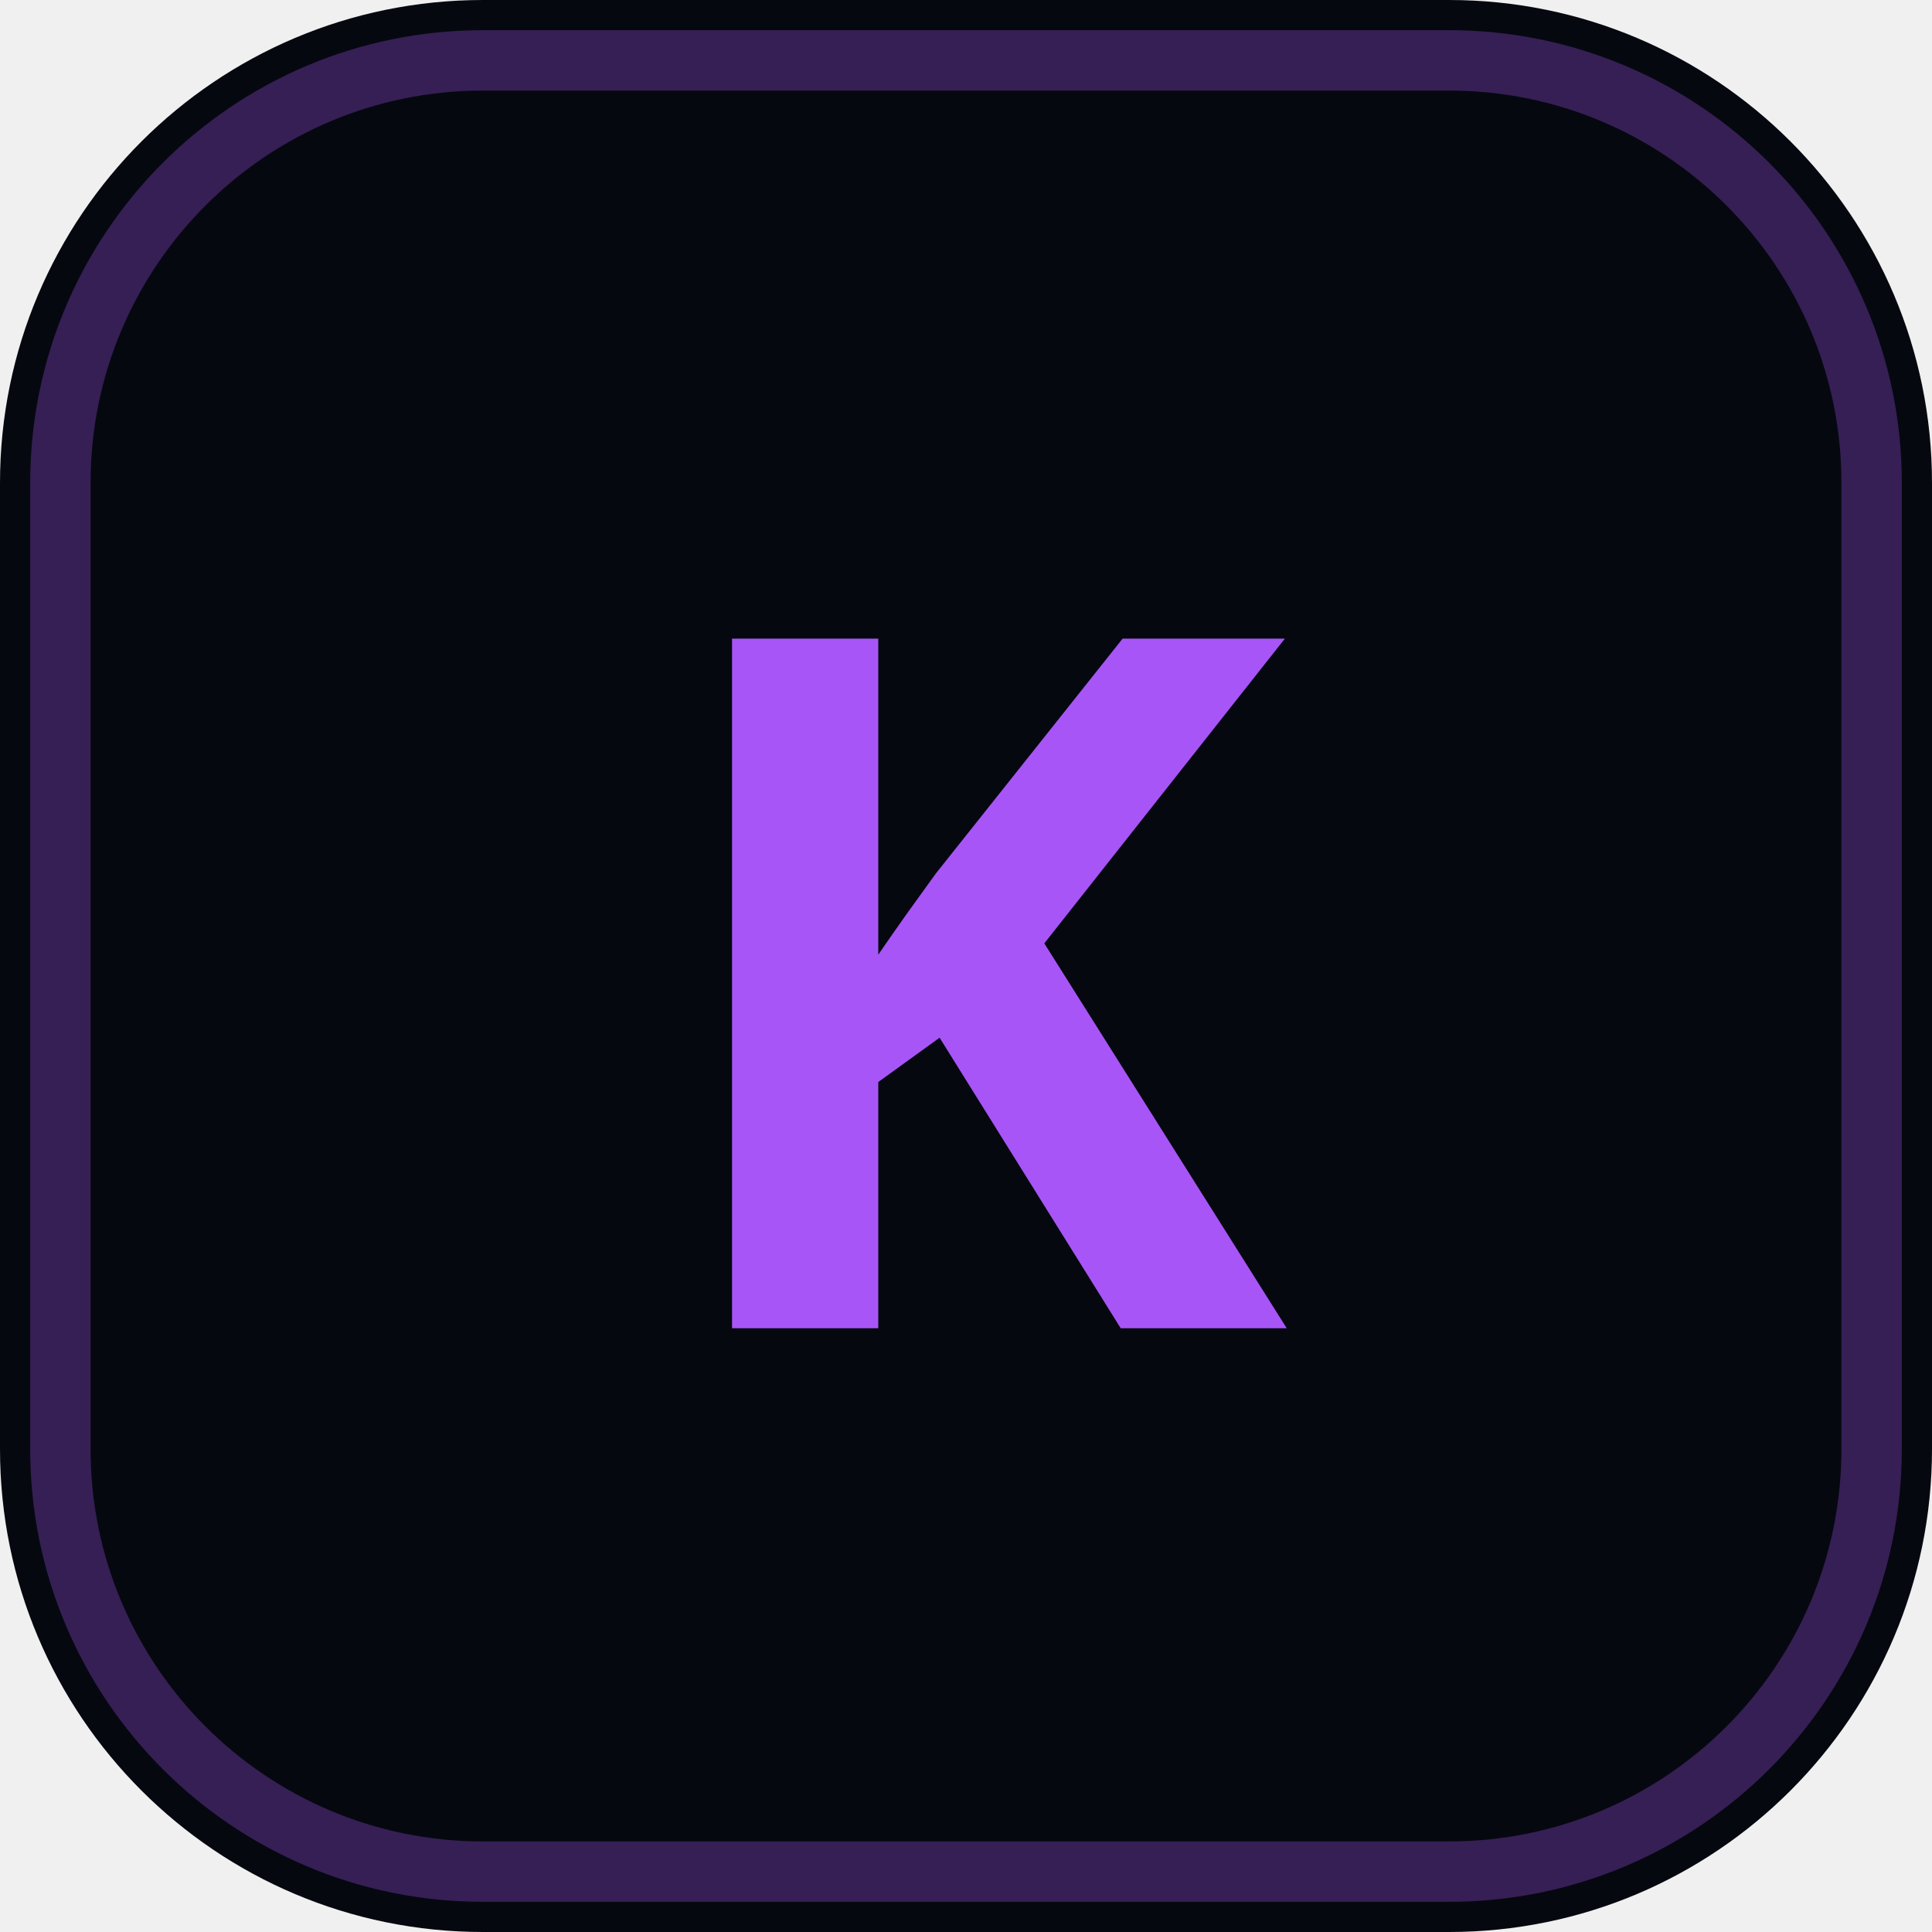
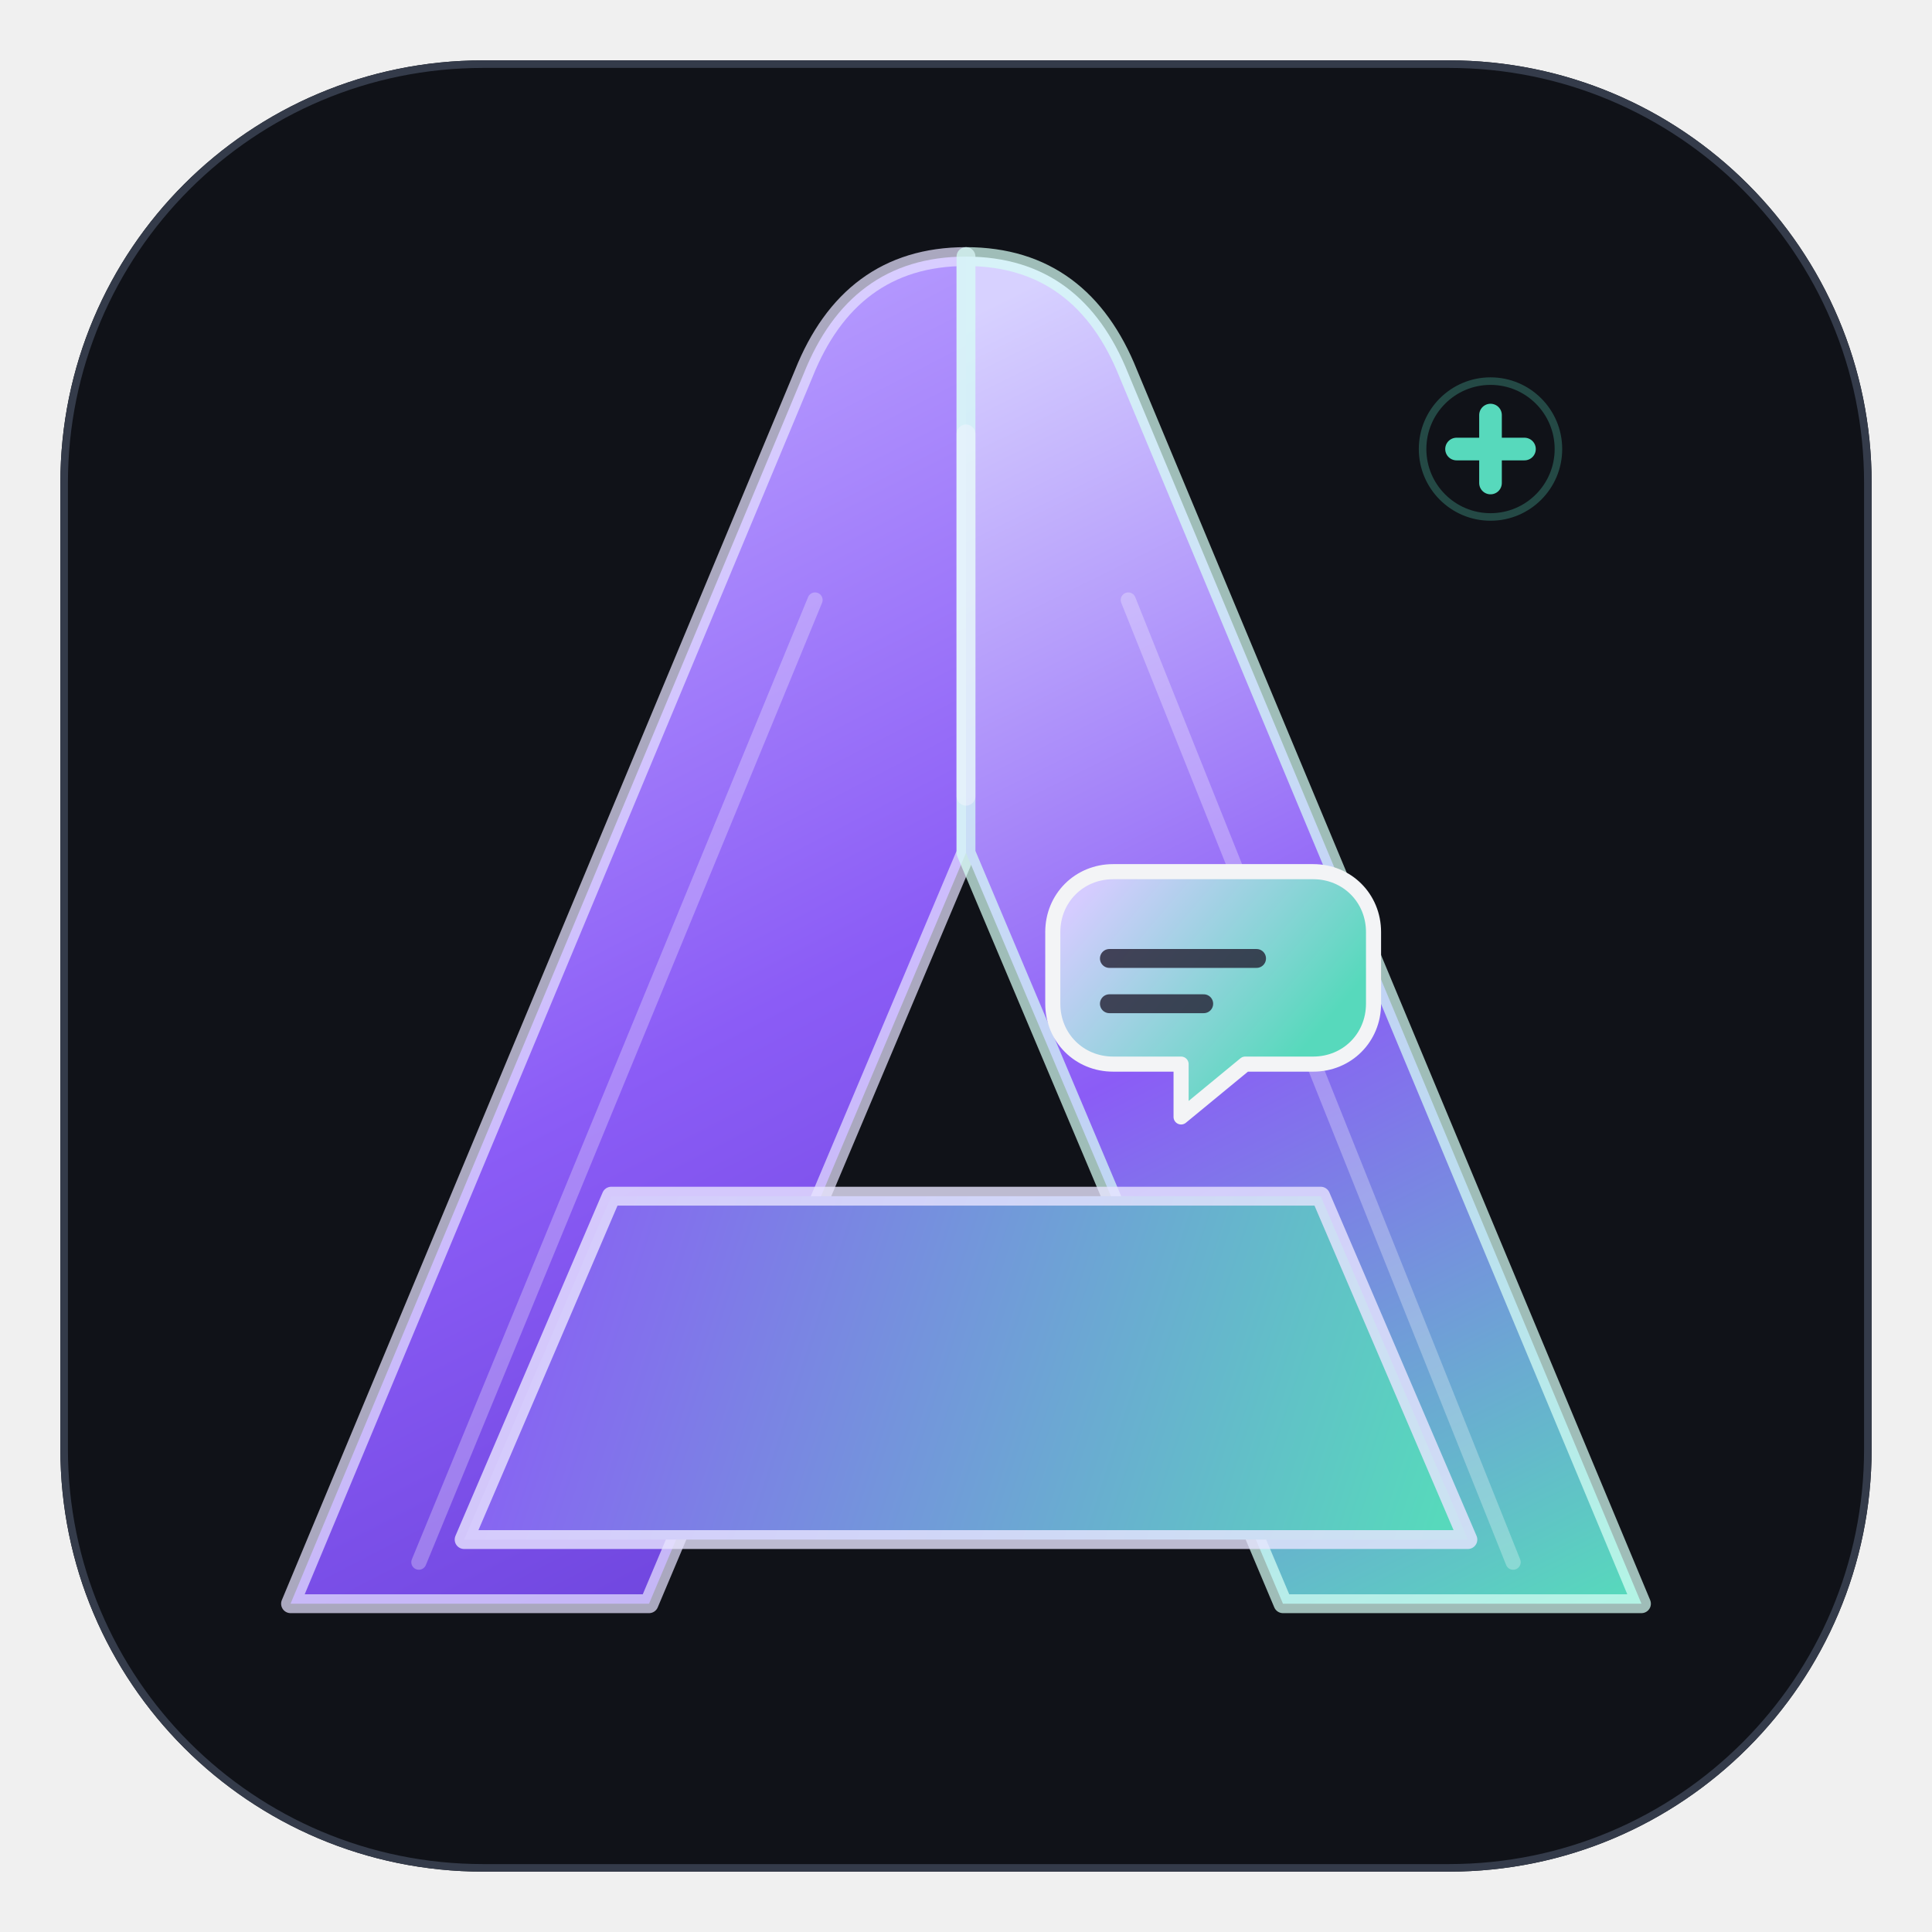
- <svg xmlns="http://www.w3.org/2000/svg" viewBox="0 0 32 32" fill="none">
-   <rect width="32" height="32" rx="8" fill="#060810" />
-   <rect x="1" y="1" width="30" height="30" rx="7" stroke="#a855f7" stroke-width="1" stroke-opacity="0.3" />
-   <text x="16" y="22" text-anchor="middle" fill="#a855f7" font-family="system-ui" font-size="16" font-weight="800" letter-spacing="-1">K</text>
+ <svg xmlns="http://www.w3.org/2000/svg" viewBox="0 0 512 512" fill="none">
+   <defs>
+     <linearGradient id="l" x1="110" y1="112" x2="270" y2="420" gradientUnits="userSpaceOnUse">
+       <stop stop-color="#B9A0FF" />
+       <stop offset=".52" stop-color="#8B5CF6" />
+       <stop offset="1" stop-color="#6840D8" />
+     </linearGradient>
+     <linearGradient id="r" x1="260" y1="82" x2="430" y2="424" gradientUnits="userSpaceOnUse">
+       <stop stop-color="#D7D1FF" />
+       <stop offset=".52" stop-color="#8B5CF6" />
+       <stop offset="1" stop-color="#57D9BC" />
+     </linearGradient>
+     <linearGradient id="c" x1="132" y1="326" x2="380" y2="406" gradientUnits="userSpaceOnUse">
+       <stop stop-color="#8B5CF6" />
+       <stop offset="1" stop-color="#57D9BC" />
+     </linearGradient>
+     <linearGradient id="b" x1="288" y1="236" x2="342" y2="282" gradientUnits="userSpaceOnUse">
+       <stop stop-color="#D5CCFF" />
+       <stop offset="1" stop-color="#57D9BC" />
+     </linearGradient>
+   </defs>
+   <rect x="16" y="16" width="480" height="480" rx="112" fill="#101218" />
+   <rect x="17" y="17" width="478" height="478" rx="111" stroke="#343B4A" stroke-width="2" />
+   <path d="M77 425 213 99c8-20 22-31 43-31v158l-84 199H77Z" fill="url(#l)" stroke="#E7E2FF" stroke-opacity=".72" stroke-width="5" stroke-linejoin="round" />
+   <path d="M256 68c21 0 35 11 43 31l136 326h-95l-84-199V68Z" fill="url(#r)" stroke="#D7FFF6" stroke-opacity=".72" stroke-width="5" stroke-linejoin="round" />
+   <path d="M162 317h188l39 91H123l39-91Z" fill="url(#c)" stroke="#E8E4FF" stroke-opacity=".8" stroke-width="5" stroke-linejoin="round" />
+   <path d="M256 115v96" stroke="#F7F5FF" stroke-opacity=".42" stroke-width="5" stroke-linecap="round" />
+   <path d="m111 414 105-255m185 255-102-255" stroke="#FFF" stroke-opacity=".28" stroke-width="4" stroke-linecap="round" />
+   <path d="M295 231h53c9 0 16 7 16 16v19c0 9-7 16-16 16h-18l-17 14v-14h-18c-9 0-16-7-16-16v-19c0-9 7-16 16-16Z" fill="url(#b)" stroke="#F3F4F6" stroke-width="4" stroke-linejoin="round" />
+   <path d="M294 254h39M294 266h25" stroke="#242033" stroke-opacity=".8" stroke-width="5" stroke-linecap="round" />
+   <path d="M386 119h18M395 110v18" stroke="#57D9BC" stroke-width="6" stroke-linecap="round" />
+   <circle cx="395" cy="119" r="18" stroke="#57D9BC" stroke-opacity=".28" stroke-width="2" />
</svg>
